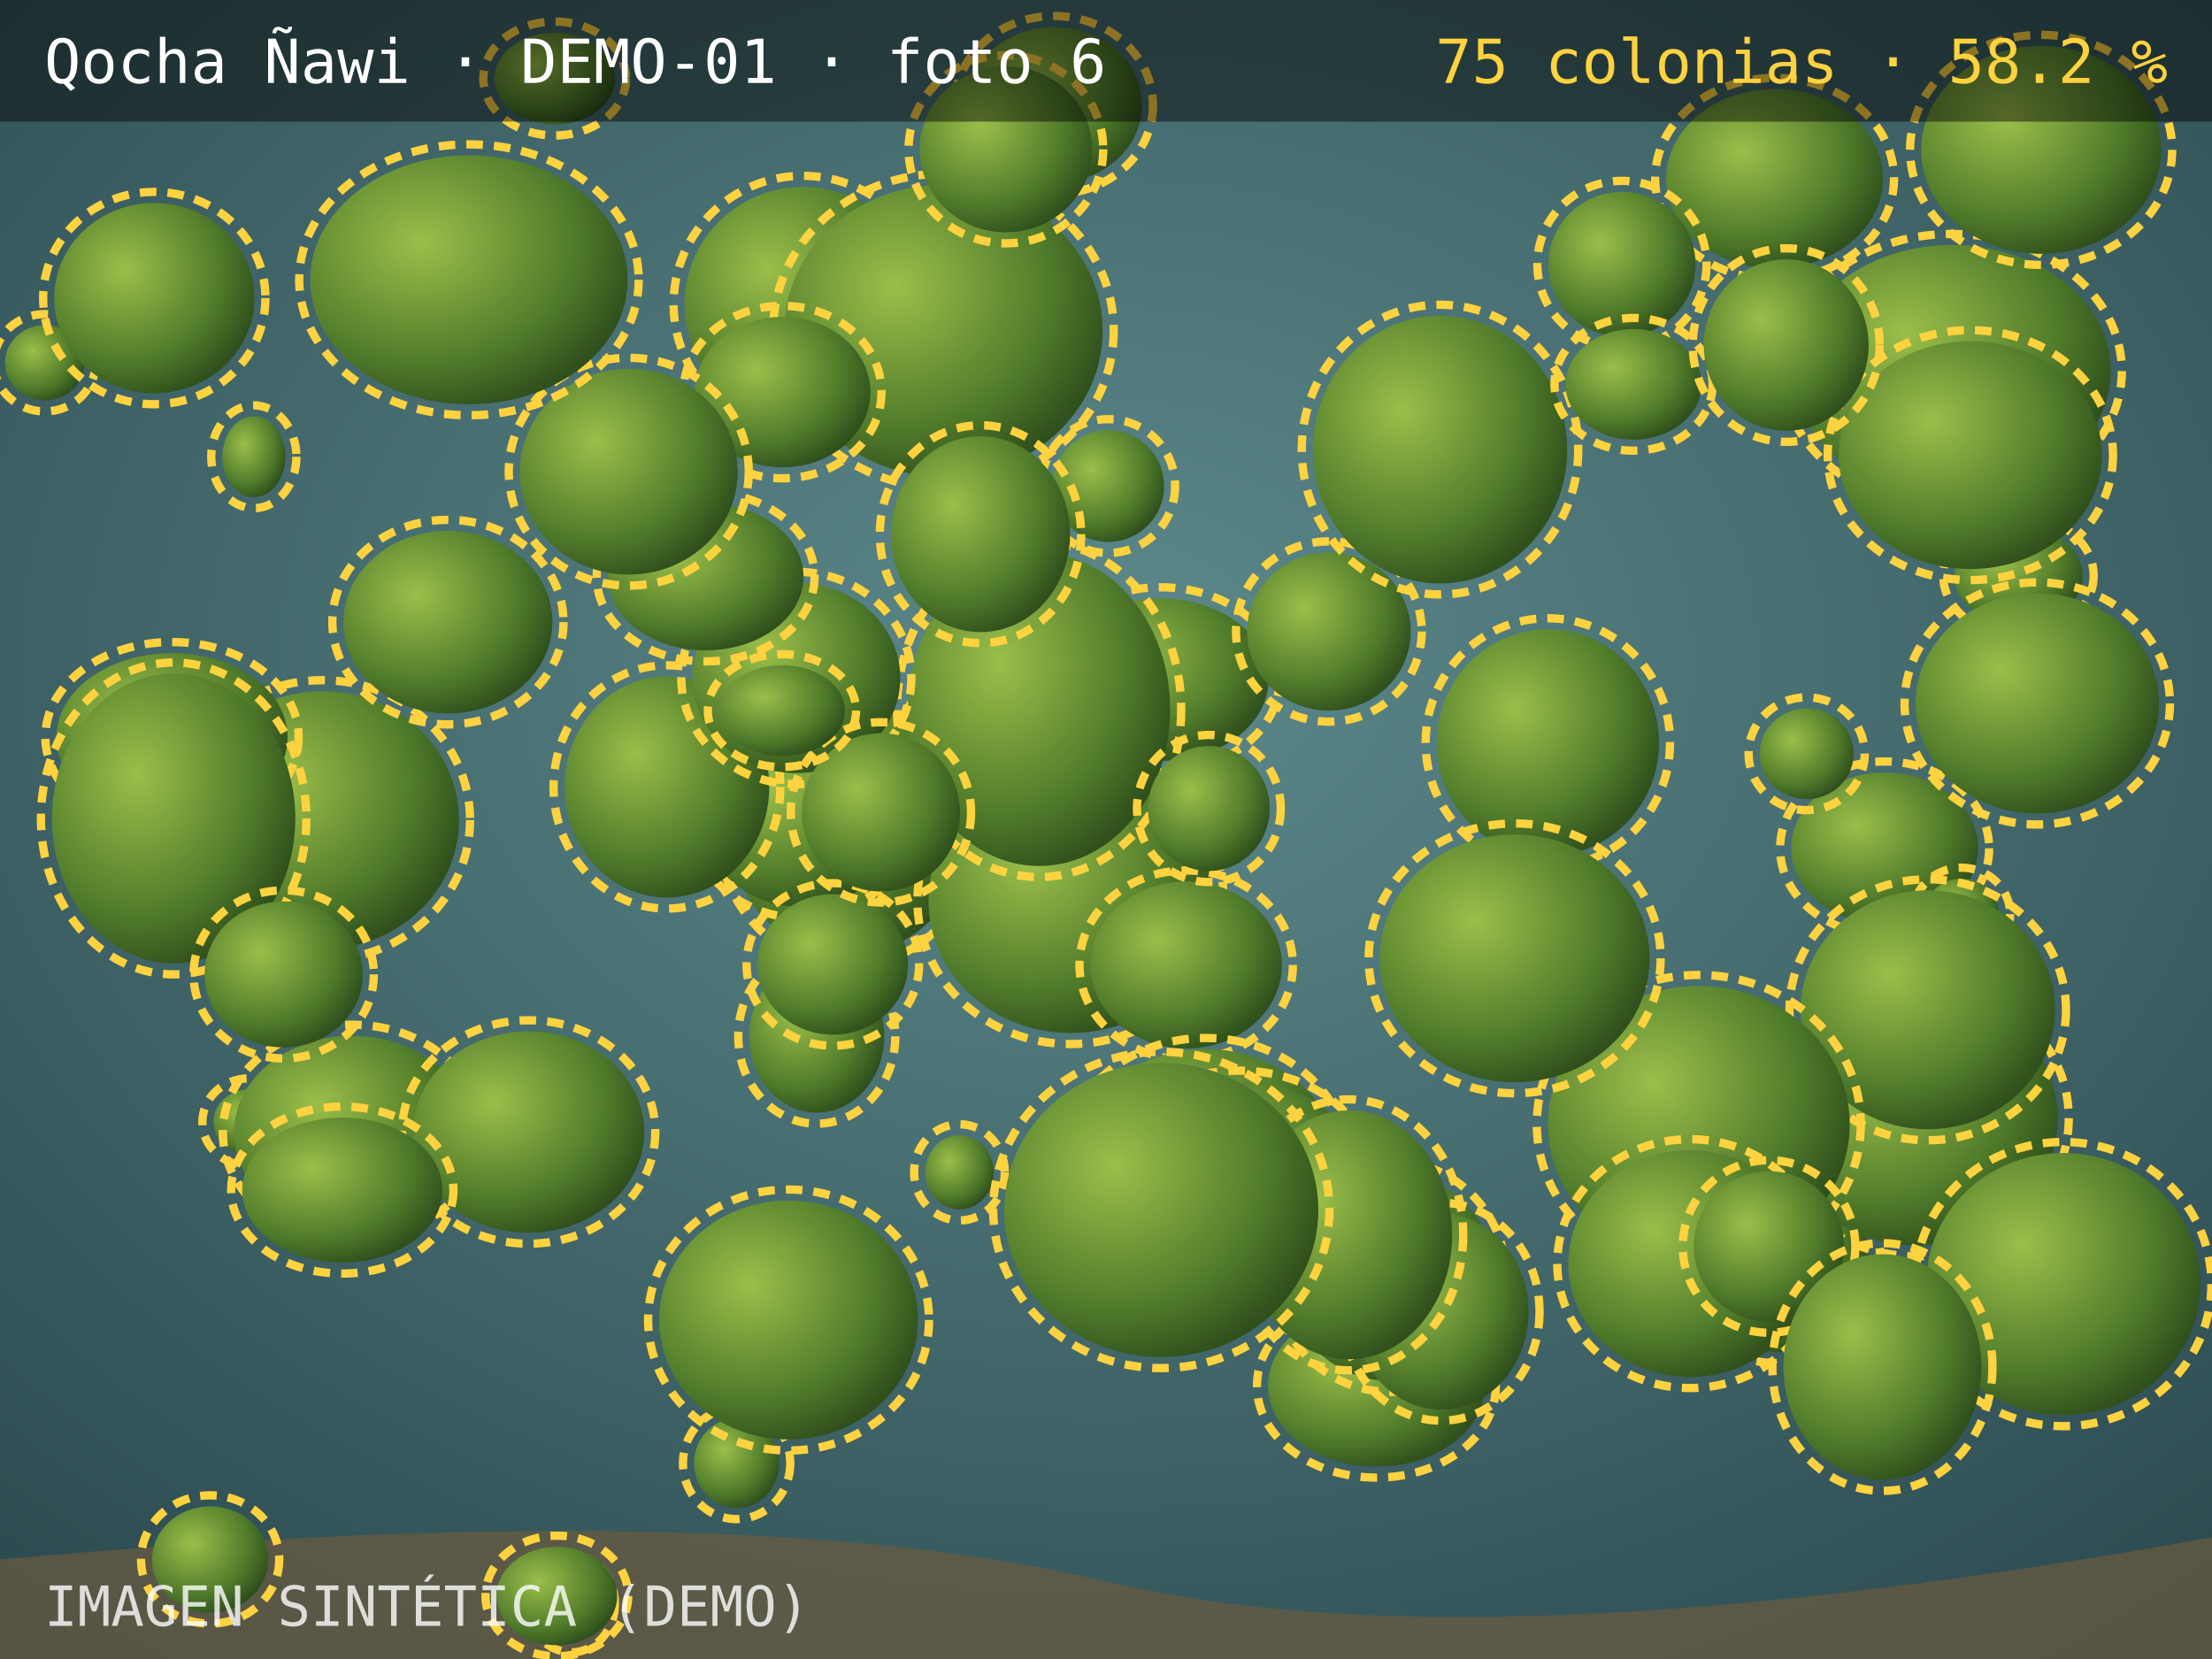
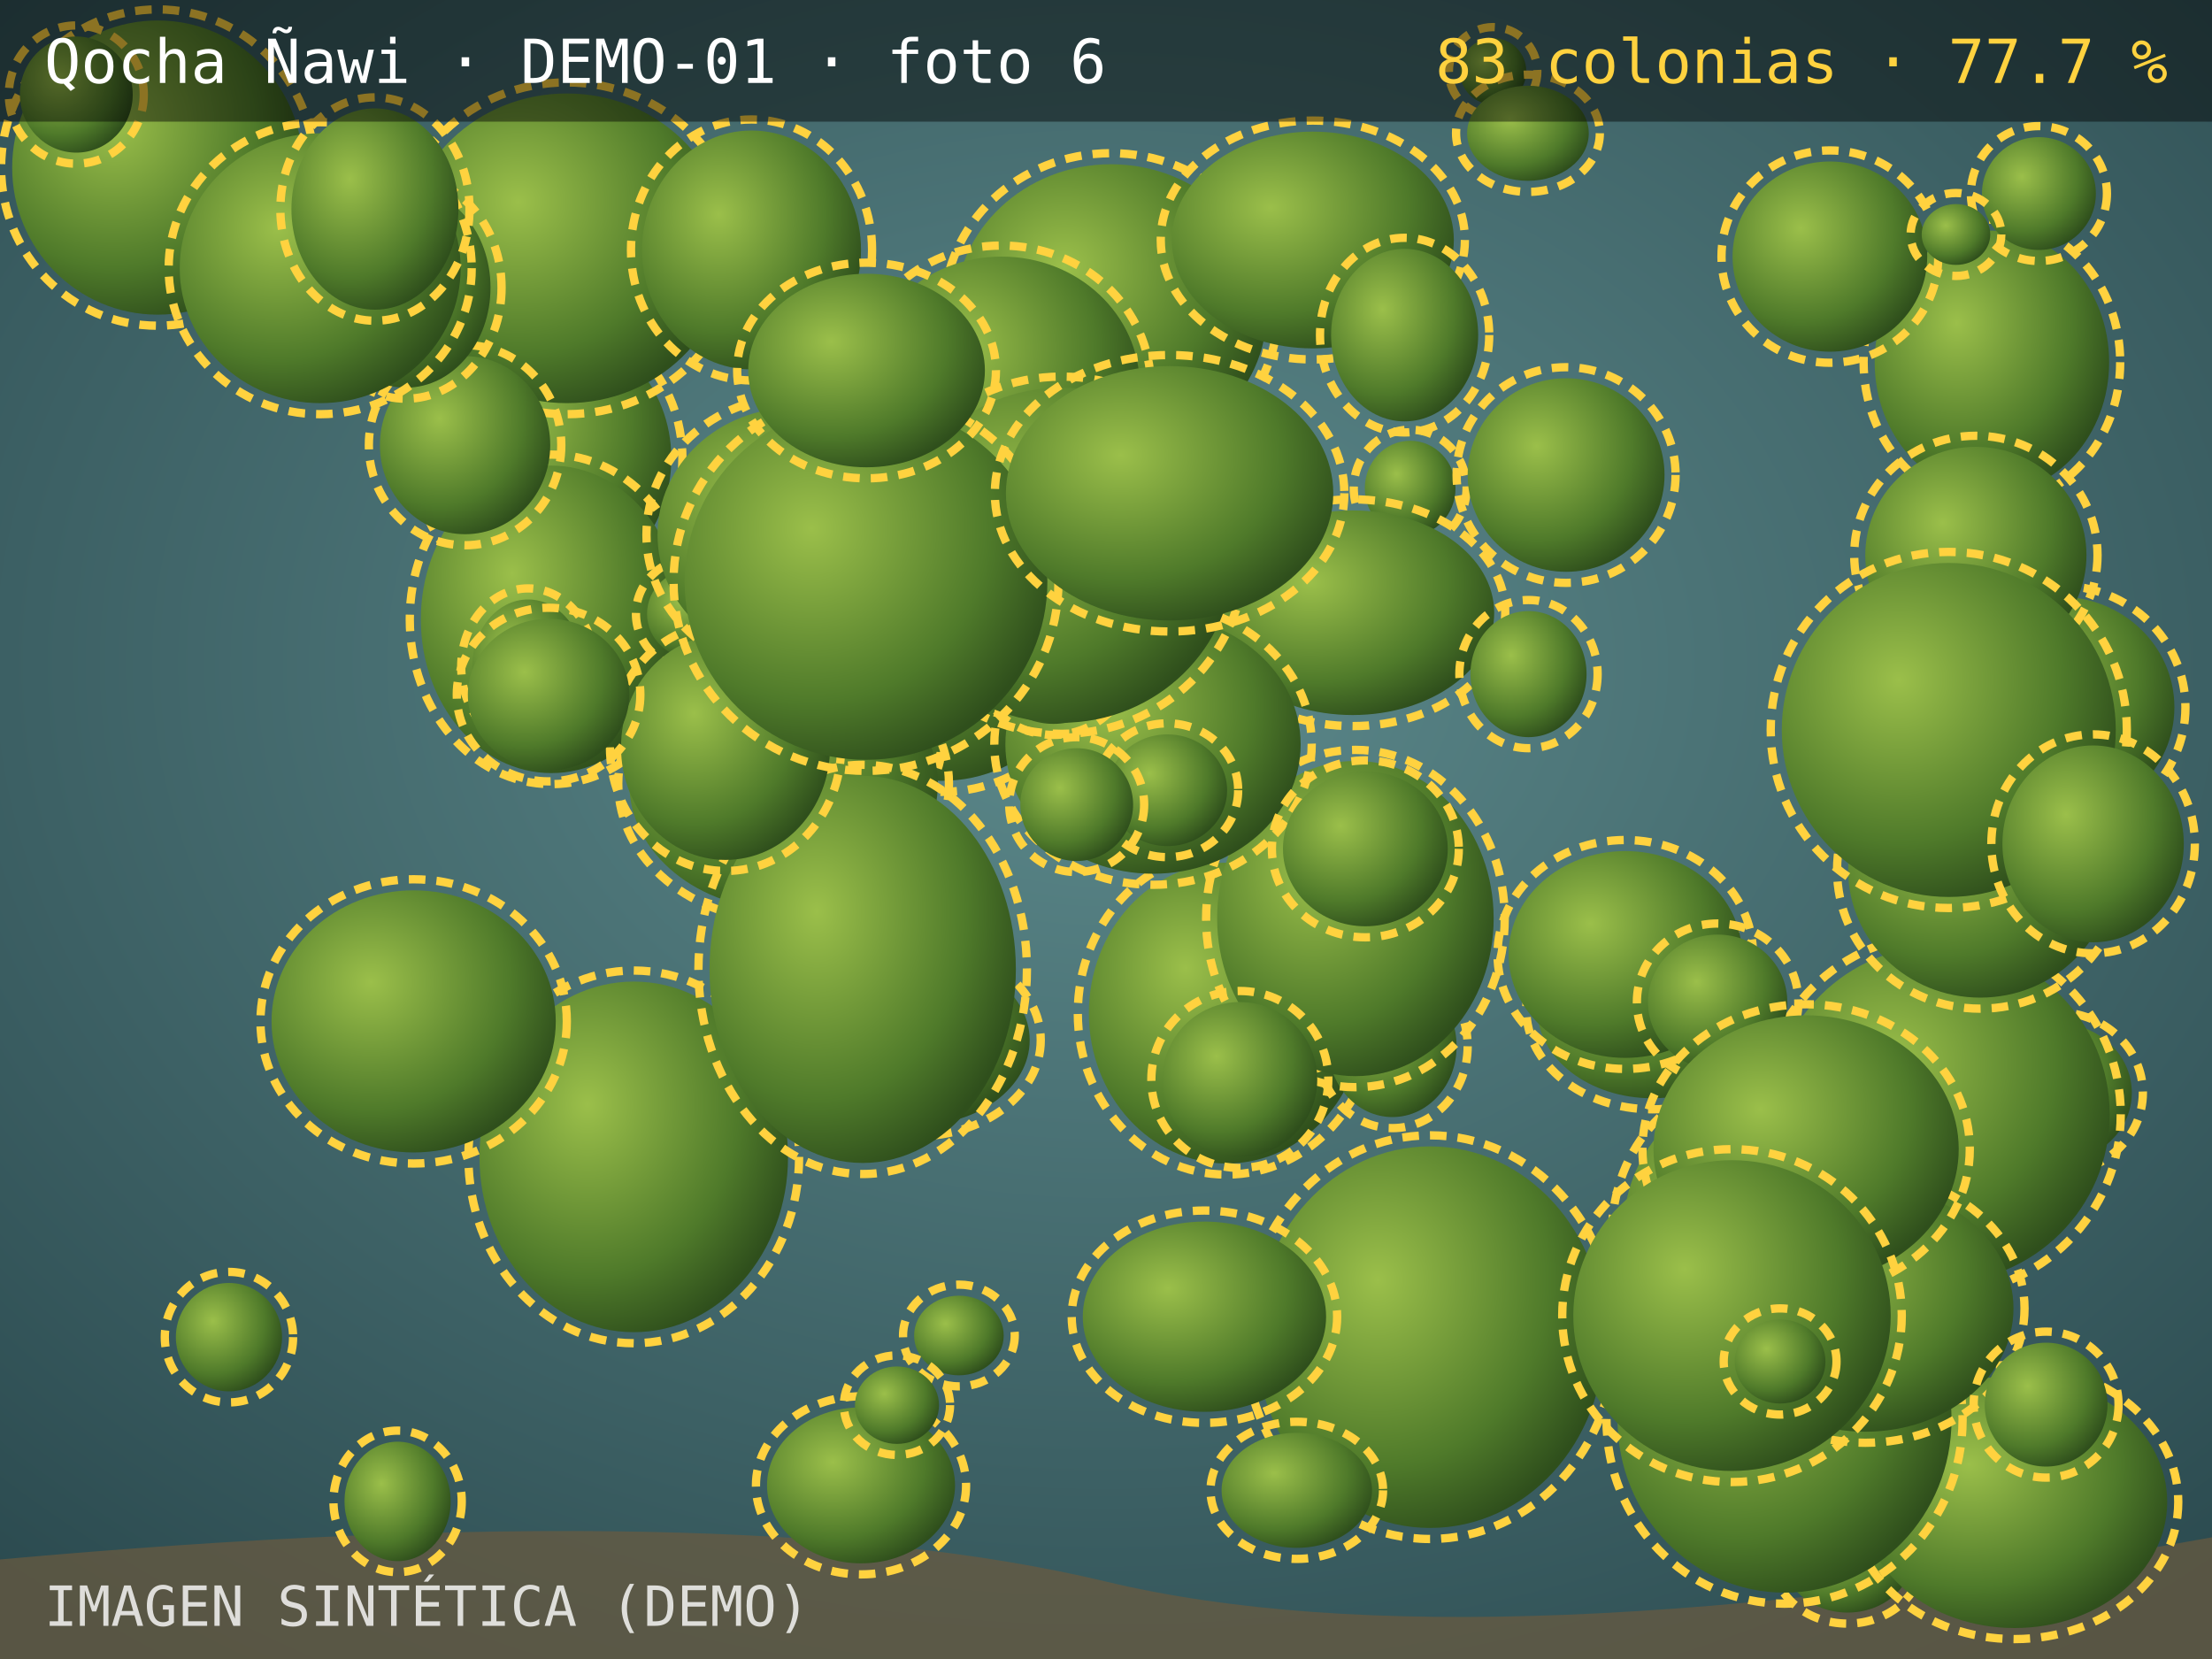
<svg xmlns="http://www.w3.org/2000/svg" viewBox="0 0 400 300">
  <defs>
    <radialGradient id="w" cx="50%" cy="40%" r="75%">
      <stop offset="0" stop-color="#5d8a8c" />
      <stop offset="1" stop-color="#2b4a4f" />
    </radialGradient>
    <radialGradient id="c" cx="35%" cy="35%" r="70%">
      <stop offset="0" stop-color="#9bbf4a" />
      <stop offset=".7" stop-color="#4f7a2a" />
      <stop offset="1" stop-color="#2f4f1c" />
    </radialGradient>
  </defs>
  <rect width="400" height="300" fill="url(#w)" />
  <path d="M0 282 Q 133.333 270 200 286 T 400 278 V 300 H 0 Z" fill="#6b5a3e" opacity=".7" />
  <g>
-     <ellipse cx="58.3" cy="148.3" rx="24.7" ry="23.3" fill="url(#c)" />
-     <ellipse cx="58.3" cy="148.3" rx="26.7" ry="25.3" fill="none" stroke="#ffd23f" stroke-width="1.5" stroke-dasharray="3 2" />
-   </g>
-   <g>
-     <ellipse cx="209.9" cy="122.9" rx="19.5" ry="14.7" fill="url(#c)" />
-     <ellipse cx="209.9" cy="122.9" rx="21.5" ry="16.7" fill="none" stroke="#ffd23f" stroke-width="1.5" stroke-dasharray="3 2" />
-   </g>
-   <g>
-     <ellipse cx="200.4" cy="87.9" rx="10.1" ry="10.1" fill="url(#c)" />
-     <ellipse cx="200.4" cy="87.9" rx="12.1" ry="12.1" fill="none" stroke="#ffd23f" stroke-width="1.5" stroke-dasharray="3 2" />
-   </g>
-   <g>
-     <ellipse cx="31.1" cy="133.3" rx="20.9" ry="15.2" fill="url(#c)" />
-     <ellipse cx="31.1" cy="133.3" rx="22.9" ry="17.2" fill="none" stroke="#ffd23f" stroke-width="1.5" stroke-dasharray="3 2" />
-   </g>
-   <g>
-     <ellipse cx="153.4" cy="149.8" rx="21.6" ry="22.9" fill="url(#c)" />
-     <ellipse cx="153.4" cy="149.8" rx="23.6" ry="24.9" fill="none" stroke="#ffd23f" stroke-width="1.5" stroke-dasharray="3 2" />
-   </g>
-   <g>
-     <ellipse cx="353" cy="67.1" rx="28.7" ry="22.8" fill="url(#c)" />
-     <ellipse cx="353" cy="67.1" rx="30.7" ry="24.8" fill="none" stroke="#ffd23f" stroke-width="1.5" stroke-dasharray="3 2" />
-   </g>
-   <g>
-     <ellipse cx="144.9" cy="147.3" rx="18.2" ry="16.7" fill="url(#c)" />
-     <ellipse cx="144.9" cy="147.3" rx="20.2" ry="18.7" fill="none" stroke="#ffd23f" stroke-width="1.5" stroke-dasharray="3 2" />
-   </g>
-   <g>
-     <ellipse cx="193.6" cy="162.9" rx="25.7" ry="23.9" fill="url(#c)" />
-     <ellipse cx="193.6" cy="162.9" rx="27.7" ry="25.9" fill="none" stroke="#ffd23f" stroke-width="1.5" stroke-dasharray="3 2" />
-   </g>
-   <g>
-     <ellipse cx="321.3" cy="227.9" rx="16.7" ry="16.6" fill="url(#c)" />
-     <ellipse cx="321.3" cy="227.9" rx="18.7" ry="18.6" fill="none" stroke="#ffd23f" stroke-width="1.5" stroke-dasharray="3 2" />
-   </g>
-   <g>
-     <ellipse cx="145.2" cy="55" rx="21.4" ry="21.2" fill="url(#c)" />
-     <ellipse cx="145.2" cy="55" rx="23.4" ry="23.2" fill="none" stroke="#ffd23f" stroke-width="1.5" stroke-dasharray="3 2" />
-   </g>
-   <g>
-     <ellipse cx="348.9" cy="181.2" rx="12.3" ry="14.1" fill="url(#c)" />
-     <ellipse cx="348.9" cy="181.2" rx="14.3" ry="16.1" fill="none" stroke="#ffd23f" stroke-width="1.5" stroke-dasharray="3 2" />
-   </g>
-   <g>
-     <ellipse cx="320.9" cy="32.3" rx="19.6" ry="16.2" fill="url(#c)" />
-     <ellipse cx="320.9" cy="32.3" rx="21.6" ry="18.2" fill="none" stroke="#ffd23f" stroke-width="1.5" stroke-dasharray="3 2" />
-   </g>
-   <g>
-     <ellipse cx="365" cy="104.1" rx="11.6" ry="8.9" fill="url(#c)" />
-     <ellipse cx="365" cy="104.1" rx="13.6" ry="10.9" fill="none" stroke="#ffd23f" stroke-width="1.5" stroke-dasharray="3 2" />
-   </g>
-   <g>
-     <ellipse cx="187.9" cy="128.3" rx="23.7" ry="28.3" fill="url(#c)" />
-     <ellipse cx="187.9" cy="128.3" rx="25.7" ry="30.3" fill="none" stroke="#ffd23f" stroke-width="1.5" stroke-dasharray="3 2" />
-   </g>
-   <g>
-     <ellipse cx="214.5" cy="174.5" rx="17.3" ry="15.1" fill="url(#c)" />
-     <ellipse cx="214.5" cy="174.5" rx="19.3" ry="17.1" fill="none" stroke="#ffd23f" stroke-width="1.5" stroke-dasharray="3 2" />
-   </g>
-   <g>
-     <ellipse cx="346.7" cy="202.2" rx="25.4" ry="23" fill="url(#c)" />
-     <ellipse cx="346.7" cy="202.2" rx="27.4" ry="25" fill="none" stroke="#ffd23f" stroke-width="1.5" stroke-dasharray="3 2" />
-   </g>
-   <g>
-     <ellipse cx="81" cy="112.5" rx="18.9" ry="16.5" fill="url(#c)" />
-     <ellipse cx="81" cy="112.5" rx="20.9" ry="18.5" fill="none" stroke="#ffd23f" stroke-width="1.5" stroke-dasharray="3 2" />
-   </g>
-   <g>
-     <ellipse cx="45" cy="202.9" rx="6.4" ry="5.9" fill="url(#c)" />
-     <ellipse cx="45" cy="202.9" rx="8.4" ry="7.9" fill="none" stroke="#ffd23f" stroke-width="1.5" stroke-dasharray="3 2" />
-   </g>
-   <g>
-     <ellipse cx="240.3" cy="114.2" rx="14.8" ry="14.3" fill="url(#c)" />
-     <ellipse cx="240.3" cy="114.2" rx="16.8" ry="16.3" fill="none" stroke="#ffd23f" stroke-width="1.5" stroke-dasharray="3 2" />
-   </g>
-   <g>
-     <ellipse cx="275.6" cy="173.4" rx="9.7" ry="8.7" fill="url(#c)" />
-     <ellipse cx="275.6" cy="173.4" rx="11.7" ry="10.7" fill="none" stroke="#ffd23f" stroke-width="1.5" stroke-dasharray="3 2" />
-   </g>
-   <g>
-     <ellipse cx="45.9" cy="82.6" rx="5.7" ry="7.3" fill="url(#c)" />
-     <ellipse cx="45.9" cy="82.6" rx="7.7" ry="9.3" fill="none" stroke="#ffd23f" stroke-width="1.5" stroke-dasharray="3 2" />
-   </g>
-   <g>
-     <ellipse cx="218.6" cy="146.2" rx="11" ry="11.3" fill="url(#c)" />
-     <ellipse cx="218.6" cy="146.2" rx="13" ry="13.3" fill="none" stroke="#ffd23f" stroke-width="1.5" stroke-dasharray="3 2" />
-   </g>
-   <g>
-     <ellipse cx="173.5" cy="212" rx="6.2" ry="6.7" fill="url(#c)" />
-     <ellipse cx="173.5" cy="212" rx="8.2" ry="8.7" fill="none" stroke="#ffd23f" stroke-width="1.5" stroke-dasharray="3 2" />
-   </g>
-   <g>
-     <ellipse cx="279.9" cy="134.3" rx="20.1" ry="20.5" fill="url(#c)" />
-     <ellipse cx="279.9" cy="134.3" rx="22.1" ry="22.5" fill="none" stroke="#ffd23f" stroke-width="1.5" stroke-dasharray="3 2" />
-   </g>
-   <g>
-     <ellipse cx="218" cy="210.8" rx="24.1" ry="21.1" fill="url(#c)" />
-     <ellipse cx="218" cy="210.8" rx="26.1" ry="23.1" fill="none" stroke="#ffd23f" stroke-width="1.5" stroke-dasharray="3 2" />
-   </g>
-   <g>
-     <ellipse cx="103.3" cy="290" rx="5.9" ry="6.8" fill="url(#c)" />
-     <ellipse cx="103.3" cy="290" rx="7.9" ry="8.8" fill="none" stroke="#ffd23f" stroke-width="1.5" stroke-dasharray="3 2" />
-   </g>
-   <g>
-     <ellipse cx="133.2" cy="264.6" rx="7.7" ry="8.1" fill="url(#c)" />
-     <ellipse cx="133.2" cy="264.6" rx="9.7" ry="10.1" fill="none" stroke="#ffd23f" stroke-width="1.5" stroke-dasharray="3 2" />
-   </g>
-   <g>
-     <ellipse cx="63.7" cy="204.8" rx="21.4" ry="17.5" fill="url(#c)" />
-     <ellipse cx="63.7" cy="204.8" rx="23.4" ry="19.5" fill="none" stroke="#ffd23f" stroke-width="1.5" stroke-dasharray="3 2" />
-   </g>
-   <g>
-     <ellipse cx="340.8" cy="153.4" rx="16.9" ry="13.7" fill="url(#c)" />
-     <ellipse cx="340.8" cy="153.4" rx="18.9" ry="15.7" fill="none" stroke="#ffd23f" stroke-width="1.5" stroke-dasharray="3 2" />
-   </g>
-   <g>
-     <ellipse cx="293.3" cy="47.8" rx="13.3" ry="13.1" fill="url(#c)" />
-     <ellipse cx="293.3" cy="47.8" rx="15.3" ry="15.1" fill="none" stroke="#ffd23f" stroke-width="1.5" stroke-dasharray="3 2" />
-   </g>
-   <g>
-     <ellipse cx="354.7" cy="165.3" rx="6.8" ry="6.4" fill="url(#c)" />
-     <ellipse cx="354.7" cy="165.3" rx="8.8" ry="8.4" fill="none" stroke="#ffd23f" stroke-width="1.5" stroke-dasharray="3 2" />
-   </g>
-   <g>
-     <ellipse cx="95.6" cy="204.7" rx="20.9" ry="18.2" fill="url(#c)" />
-     <ellipse cx="95.6" cy="204.7" rx="22.9" ry="20.2" fill="none" stroke="#ffd23f" stroke-width="1.5" stroke-dasharray="3 2" />
-   </g>
-   <g>
-     <ellipse cx="348.6" cy="182.6" rx="23" ry="21.6" fill="url(#c)" />
-     <ellipse cx="348.6" cy="182.6" rx="25" ry="23.6" fill="none" stroke="#ffd23f" stroke-width="1.5" stroke-dasharray="3 2" />
-   </g>
-   <g>
-     <ellipse cx="142.6" cy="238.7" rx="23.4" ry="21.6" fill="url(#c)" />
-     <ellipse cx="142.6" cy="238.7" rx="25.4" ry="23.6" fill="none" stroke="#ffd23f" stroke-width="1.5" stroke-dasharray="3 2" />
-   </g>
-   <g>
-     <ellipse cx="8.1" cy="65.6" rx="7.2" ry="6.8" fill="url(#c)" />
-     <ellipse cx="8.1" cy="65.6" rx="9.2" ry="8.8" fill="none" stroke="#ffd23f" stroke-width="1.5" stroke-dasharray="3 2" />
-   </g>
-   <g>
-     <ellipse cx="31.4" cy="148" rx="22" ry="26.2" fill="url(#c)" />
-     <ellipse cx="31.4" cy="148" rx="24" ry="28.2" fill="none" stroke="#ffd23f" stroke-width="1.5" stroke-dasharray="3 2" />
-   </g>
-   <g>
-     <ellipse cx="369.1" cy="27.1" rx="21.7" ry="18.8" fill="url(#c)" />
-     <ellipse cx="369.1" cy="27.1" rx="23.7" ry="20.8" fill="none" stroke="#ffd23f" stroke-width="1.5" stroke-dasharray="3 2" />
-   </g>
-   <g>
-     <ellipse cx="27.9" cy="53.9" rx="18.1" ry="17.2" fill="url(#c)" />
-     <ellipse cx="27.9" cy="53.9" rx="20.1" ry="19.2" fill="none" stroke="#ffd23f" stroke-width="1.5" stroke-dasharray="3 2" />
-   </g>
-   <g>
-     <ellipse cx="120.6" cy="142.3" rx="18.5" ry="20" fill="url(#c)" />
-     <ellipse cx="120.6" cy="142.3" rx="20.5" ry="22" fill="none" stroke="#ffd23f" stroke-width="1.5" stroke-dasharray="3 2" />
-   </g>
-   <g>
-     <ellipse cx="170.6" cy="59.8" rx="28.8" ry="26.4" fill="url(#c)" />
-     <ellipse cx="170.6" cy="59.8" rx="30.8" ry="28.4" fill="none" stroke="#ffd23f" stroke-width="1.5" stroke-dasharray="3 2" />
-   </g>
-   <g>
-     <ellipse cx="147.7" cy="187.4" rx="12.2" ry="13.8" fill="url(#c)" />
-     <ellipse cx="147.7" cy="187.4" rx="14.2" ry="15.8" fill="none" stroke="#ffd23f" stroke-width="1.5" stroke-dasharray="3 2" />
-   </g>
-   <g>
-     <ellipse cx="144" cy="122.6" rx="18.8" ry="17.2" fill="url(#c)" />
-     <ellipse cx="144" cy="122.6" rx="20.8" ry="19.2" fill="none" stroke="#ffd23f" stroke-width="1.5" stroke-dasharray="3 2" />
-   </g>
-   <g>
-     <ellipse cx="127.6" cy="104.3" rx="17.7" ry="13.3" fill="url(#c)" />
-     <ellipse cx="127.6" cy="104.3" rx="19.7" ry="15.3" fill="none" stroke="#ffd23f" stroke-width="1.5" stroke-dasharray="3 2" />
-   </g>
-   <g>
-     <ellipse cx="307.2" cy="203.3" rx="27.3" ry="25" fill="url(#c)" />
-     <ellipse cx="307.2" cy="203.3" rx="29.3" ry="27" fill="none" stroke="#ffd23f" stroke-width="1.5" stroke-dasharray="3 2" />
-   </g>
-   <g>
-     <ellipse cx="61.9" cy="215.2" rx="18.1" ry="13.1" fill="url(#c)" />
-     <ellipse cx="61.9" cy="215.2" rx="20.1" ry="15.1" fill="none" stroke="#ffd23f" stroke-width="1.5" stroke-dasharray="3 2" />
-   </g>
-   <g>
-     <ellipse cx="248.9" cy="250.6" rx="19.6" ry="14.6" fill="url(#c)" />
-     <ellipse cx="248.9" cy="250.6" rx="21.6" ry="16.6" fill="none" stroke="#ffd23f" stroke-width="1.5" stroke-dasharray="3 2" />
-   </g>
-   <g>
-     <ellipse cx="141.5" cy="70.9" rx="15.9" ry="13.6" fill="url(#c)" />
-     <ellipse cx="141.5" cy="70.9" rx="17.9" ry="15.6" fill="none" stroke="#ffd23f" stroke-width="1.5" stroke-dasharray="3 2" />
-   </g>
-   <g>
-     <ellipse cx="368.4" cy="127.2" rx="22" ry="19.9" fill="url(#c)" />
-     <ellipse cx="368.4" cy="127.2" rx="24" ry="21.9" fill="none" stroke="#ffd23f" stroke-width="1.5" stroke-dasharray="3 2" />
-   </g>
-   <g>
-     <ellipse cx="113.7" cy="85.3" rx="19.7" ry="18.6" fill="url(#c)" />
-     <ellipse cx="113.7" cy="85.3" rx="21.7" ry="20.6" fill="none" stroke="#ffd23f" stroke-width="1.5" stroke-dasharray="3 2" />
-   </g>
-   <g>
-     <ellipse cx="260.4" cy="81.3" rx="23" ry="24.2" fill="url(#c)" />
-     <ellipse cx="260.4" cy="81.3" rx="25" ry="26.2" fill="none" stroke="#ffd23f" stroke-width="1.5" stroke-dasharray="3 2" />
-   </g>
-   <g>
-     <ellipse cx="251.4" cy="230.8" rx="18.9" ry="18.9" fill="url(#c)" />
-     <ellipse cx="251.4" cy="230.8" rx="20.9" ry="20.9" fill="none" stroke="#ffd23f" stroke-width="1.5" stroke-dasharray="3 2" />
-   </g>
-   <g>
-     <ellipse cx="305.6" cy="228.5" rx="22" ry="20.5" fill="url(#c)" />
-     <ellipse cx="305.6" cy="228.5" rx="24" ry="22.5" fill="none" stroke="#ffd23f" stroke-width="1.5" stroke-dasharray="3 2" />
-   </g>
-   <g>
-     <ellipse cx="373.1" cy="232.2" rx="24.8" ry="23.7" fill="url(#c)" />
-     <ellipse cx="373.1" cy="232.2" rx="26.8" ry="25.7" fill="none" stroke="#ffd23f" stroke-width="1.5" stroke-dasharray="3 2" />
-   </g>
-   <g>
-     <ellipse cx="224" cy="211.1" rx="21.4" ry="15.5" fill="url(#c)" />
-     <ellipse cx="224" cy="211.1" rx="23.4" ry="17.5" fill="none" stroke="#ffd23f" stroke-width="1.5" stroke-dasharray="3 2" />
-   </g>
-   <g>
-     <ellipse cx="177.3" cy="96.6" rx="16.2" ry="17.7" fill="url(#c)" />
-     <ellipse cx="177.3" cy="96.6" rx="18.2" ry="19.7" fill="none" stroke="#ffd23f" stroke-width="1.5" stroke-dasharray="3 2" />
-   </g>
-   <g>
-     <ellipse cx="260.6" cy="237.2" rx="15.8" ry="17.7" fill="url(#c)" />
-     <ellipse cx="260.6" cy="237.2" rx="17.8" ry="19.7" fill="none" stroke="#ffd23f" stroke-width="1.5" stroke-dasharray="3 2" />
-   </g>
-   <g>
-     <ellipse cx="273.9" cy="173.3" rx="24.4" ry="22.4" fill="url(#c)" />
-     <ellipse cx="273.9" cy="173.3" rx="26.4" ry="24.4" fill="none" stroke="#ffd23f" stroke-width="1.5" stroke-dasharray="3 2" />
-   </g>
-   <g>
-     <ellipse cx="100.7" cy="288.6" rx="10.9" ry="8.9" fill="url(#c)" />
-     <ellipse cx="100.7" cy="288.6" rx="12.9" ry="10.9" fill="none" stroke="#ffd23f" stroke-width="1.5" stroke-dasharray="3 2" />
-   </g>
-   <g>
-     <ellipse cx="295.4" cy="69.5" rx="12.3" ry="10" fill="url(#c)" />
-     <ellipse cx="295.4" cy="69.5" rx="14.3" ry="12" fill="none" stroke="#ffd23f" stroke-width="1.5" stroke-dasharray="3 2" />
-   </g>
-   <g>
-     <ellipse cx="190.6" cy="19" rx="15.9" ry="14.1" fill="url(#c)" />
-     <ellipse cx="190.6" cy="19" rx="17.9" ry="16.1" fill="none" stroke="#ffd23f" stroke-width="1.5" stroke-dasharray="3 2" />
-   </g>
-   <g>
-     <ellipse cx="181.9" cy="27" rx="15.6" ry="15" fill="url(#c)" />
-     <ellipse cx="181.9" cy="27" rx="17.6" ry="17" fill="none" stroke="#ffd23f" stroke-width="1.5" stroke-dasharray="3 2" />
-   </g>
-   <g>
-     <ellipse cx="150.6" cy="174.4" rx="13.6" ry="12.7" fill="url(#c)" />
-     <ellipse cx="150.6" cy="174.4" rx="15.6" ry="14.7" fill="none" stroke="#ffd23f" stroke-width="1.5" stroke-dasharray="3 2" />
-   </g>
-   <g>
-     <ellipse cx="84.8" cy="50.6" rx="28.7" ry="22.5" fill="url(#c)" />
-     <ellipse cx="84.8" cy="50.6" rx="30.7" ry="24.5" fill="none" stroke="#ffd23f" stroke-width="1.5" stroke-dasharray="3 2" />
-   </g>
-   <g>
-     <ellipse cx="319.9" cy="225.4" rx="13.6" ry="13.6" fill="url(#c)" />
-     <ellipse cx="319.9" cy="225.4" rx="15.6" ry="15.6" fill="none" stroke="#ffd23f" stroke-width="1.5" stroke-dasharray="3 2" />
-   </g>
-   <g>
-     <ellipse cx="38" cy="282" rx="10.5" ry="9.6" fill="url(#c)" />
-     <ellipse cx="38" cy="282" rx="12.5" ry="11.6" fill="none" stroke="#ffd23f" stroke-width="1.5" stroke-dasharray="3 2" />
-   </g>
-   <g>
-     <ellipse cx="340.4" cy="247.2" rx="17.9" ry="20.4" fill="url(#c)" />
-     <ellipse cx="340.4" cy="247.2" rx="19.9" ry="22.4" fill="none" stroke="#ffd23f" stroke-width="1.5" stroke-dasharray="3 2" />
-   </g>
-   <g>
-     <ellipse cx="356.3" cy="82.3" rx="23.8" ry="20.6" fill="url(#c)" />
-     <ellipse cx="356.3" cy="82.3" rx="25.8" ry="22.6" fill="none" stroke="#ffd23f" stroke-width="1.5" stroke-dasharray="3 2" />
-   </g>
-   <g>
-     <ellipse cx="159.3" cy="146.9" rx="14.3" ry="14.3" fill="url(#c)" />
-     <ellipse cx="159.3" cy="146.9" rx="16.3" ry="16.3" fill="none" stroke="#ffd23f" stroke-width="1.5" stroke-dasharray="3 2" />
-   </g>
-   <g>
-     <ellipse cx="323" cy="62.4" rx="14.9" ry="15.5" fill="url(#c)" />
-     <ellipse cx="323" cy="62.4" rx="16.9" ry="17.5" fill="none" stroke="#ffd23f" stroke-width="1.5" stroke-dasharray="3 2" />
-   </g>
-   <g>
-     <ellipse cx="326.7" cy="136.3" rx="8.5" ry="8.2" fill="url(#c)" />
-     <ellipse cx="326.7" cy="136.3" rx="10.5" ry="10.2" fill="none" stroke="#ffd23f" stroke-width="1.5" stroke-dasharray="3 2" />
-   </g>
-   <g>
-     <ellipse cx="243.9" cy="223.3" rx="18.7" ry="22.5" fill="url(#c)" />
-     <ellipse cx="243.9" cy="223.3" rx="20.7" ry="24.5" fill="none" stroke="#ffd23f" stroke-width="1.5" stroke-dasharray="3 2" />
-   </g>
-   <g>
-     <ellipse cx="141.4" cy="128.5" rx="11.4" ry="8.2" fill="url(#c)" />
-     <ellipse cx="141.4" cy="128.5" rx="13.4" ry="10.2" fill="none" stroke="#ffd23f" stroke-width="1.5" stroke-dasharray="3 2" />
-   </g>
-   <g>
-     <ellipse cx="100.3" cy="14.2" rx="10.9" ry="8.3" fill="url(#c)" />
-     <ellipse cx="100.3" cy="14.2" rx="12.9" ry="10.3" fill="none" stroke="#ffd23f" stroke-width="1.5" stroke-dasharray="3 2" />
-   </g>
-   <g>
-     <ellipse cx="51.3" cy="176.2" rx="14.3" ry="13.2" fill="url(#c)" />
-     <ellipse cx="51.3" cy="176.2" rx="16.3" ry="15.2" fill="none" stroke="#ffd23f" stroke-width="1.5" stroke-dasharray="3 2" />
-   </g>
-   <g>
-     <ellipse cx="210" cy="218.8" rx="28.4" ry="26.6" fill="url(#c)" />
-     <ellipse cx="210" cy="218.8" rx="30.4" ry="28.6" fill="none" stroke="#ffd23f" stroke-width="1.5" stroke-dasharray="3 2" />
+     <ellipse cx="270" cy="12.9" rx="6" ry="6" fill="url(#c)" />
+     <ellipse cx="270" cy="12.9" rx="8" ry="8" fill="none" stroke="#ffd23f" stroke-width="1.5" stroke-dasharray="3 2" />
+   </g>
+   <g>
+     <ellipse cx="255" cy="88.3" rx="8.2" ry="8.6" fill="url(#c)" />
+     <ellipse cx="255" cy="88.3" rx="10.2" ry="10.6" fill="none" stroke="#ffd23f" stroke-width="1.5" stroke-dasharray="3 2" />
+   </g>
+   <g>
+     <ellipse cx="372.4" cy="127.9" rx="20.8" ry="20" fill="url(#c)" />
+     <ellipse cx="372.4" cy="127.9" rx="22.8" ry="22" fill="none" stroke="#ffd23f" stroke-width="1.5" stroke-dasharray="3 2" />
+   </g>
+   <g>
+     <ellipse cx="133.3" cy="110.8" rx="8.3" ry="10" fill="url(#c)" />
+     <ellipse cx="133.3" cy="110.8" rx="10.3" ry="12" fill="none" stroke="#ffd23f" stroke-width="1.5" stroke-dasharray="3 2" />
+   </g>
+   <g>
+     <ellipse cx="244.6" cy="110.8" rx="25.6" ry="18.5" fill="url(#c)" />
+     <ellipse cx="244.6" cy="110.8" rx="27.6" ry="20.5" fill="none" stroke="#ffd23f" stroke-width="1.5" stroke-dasharray="3 2" />
+   </g>
+   <g>
+     <ellipse cx="196" cy="97.5" rx="18.7" ry="14.2" fill="url(#c)" />
+     <ellipse cx="196" cy="97.5" rx="20.7" ry="16.2" fill="none" stroke="#ffd23f" stroke-width="1.5" stroke-dasharray="3 2" />
+   </g>
+   <g>
+     <ellipse cx="337.2" cy="232.2" rx="16.4" ry="15.2" fill="url(#c)" />
+     <ellipse cx="337.2" cy="232.2" rx="18.4" ry="17.2" fill="none" stroke="#ffd23f" stroke-width="1.5" stroke-dasharray="3 2" />
+   </g>
+   <g>
+     <ellipse cx="200.9" cy="56.2" rx="28.2" ry="26.5" fill="url(#c)" />
+     <ellipse cx="200.9" cy="56.2" rx="30.2" ry="28.5" fill="none" stroke="#ffd23f" stroke-width="1.5" stroke-dasharray="3 2" />
+   </g>
+   <g>
+     <ellipse cx="221.8" cy="183.2" rx="24.9" ry="27.2" fill="url(#c)" />
+     <ellipse cx="221.8" cy="183.2" rx="26.9" ry="29.2" fill="none" stroke="#ffd23f" stroke-width="1.5" stroke-dasharray="3 2" />
+   </g>
+   <g>
+     <ellipse cx="170.3" cy="112.1" rx="27.7" ry="29.1" fill="url(#c)" />
+     <ellipse cx="170.3" cy="112.1" rx="29.7" ry="31.1" fill="none" stroke="#ffd23f" stroke-width="1.5" stroke-dasharray="3 2" />
+   </g>
+   <g>
+     <ellipse cx="334.1" cy="282" rx="11.5" ry="9.6" fill="url(#c)" />
+     <ellipse cx="334.1" cy="282" rx="13.5" ry="11.6" fill="none" stroke="#ffd23f" stroke-width="1.5" stroke-dasharray="3 2" />
+   </g>
+   <g>
+     <ellipse cx="283.2" cy="85.9" rx="17.8" ry="17.5" fill="url(#c)" />
+     <ellipse cx="283.2" cy="85.9" rx="19.8" ry="19.5" fill="none" stroke="#ffd23f" stroke-width="1.5" stroke-dasharray="3 2" />
+   </g>
+   <g>
+     <ellipse cx="371.8" cy="197.6" rx="13.7" ry="12.6" fill="url(#c)" />
+     <ellipse cx="371.8" cy="197.6" rx="15.7" ry="14.6" fill="none" stroke="#ffd23f" stroke-width="1.5" stroke-dasharray="3 2" />
+   </g>
+   <g>
+     <ellipse cx="251.8" cy="189.2" rx="11.6" ry="12.8" fill="url(#c)" />
+     <ellipse cx="251.8" cy="189.2" rx="13.6" ry="14.8" fill="none" stroke="#ffd23f" stroke-width="1.5" stroke-dasharray="3 2" />
+   </g>
+   <g>
+     <ellipse cx="317.3" cy="223" rx="23.8" ry="26.1" fill="url(#c)" />
+     <ellipse cx="317.3" cy="223" rx="25.8" ry="28.1" fill="none" stroke="#ffd23f" stroke-width="1.5" stroke-dasharray="3 2" />
+   </g>
+   <g>
+     <ellipse cx="364.3" cy="271.6" rx="27.6" ry="22.8" fill="url(#c)" />
+     <ellipse cx="364.3" cy="271.6" rx="29.6" ry="24.8" fill="none" stroke="#ffd23f" stroke-width="1.5" stroke-dasharray="3 2" />
+   </g>
+   <g>
+     <ellipse cx="245.1" cy="166.1" rx="25" ry="28.5" fill="url(#c)" />
+     <ellipse cx="245.1" cy="166.1" rx="27" ry="30.5" fill="none" stroke="#ffd23f" stroke-width="1.5" stroke-dasharray="3 2" />
+   </g>
+   <g>
+     <ellipse cx="208.5" cy="134.6" rx="26.7" ry="23.4" fill="url(#c)" />
+     <ellipse cx="208.5" cy="134.6" rx="28.7" ry="25.4" fill="none" stroke="#ffd23f" stroke-width="1.5" stroke-dasharray="3 2" />
+   </g>
+   <g>
+     <ellipse cx="224.2" cy="195.2" rx="14" ry="14" fill="url(#c)" />
+     <ellipse cx="224.2" cy="195.2" rx="16" ry="16" fill="none" stroke="#ffd23f" stroke-width="1.5" stroke-dasharray="3 2" />
+   </g>
+   <g>
+     <ellipse cx="350.9" cy="201.5" rx="30.6" ry="30.5" fill="url(#c)" />
+     <ellipse cx="350.9" cy="201.5" rx="32.6" ry="32.5" fill="none" stroke="#ffd23f" stroke-width="1.5" stroke-dasharray="3 2" />
+   </g>
+   <g>
+     <ellipse cx="99.3" cy="82.9" rx="22.1" ry="23.8" fill="url(#c)" />
+     <ellipse cx="99.3" cy="82.9" rx="24.1" ry="25.8" fill="none" stroke="#ffd23f" stroke-width="1.5" stroke-dasharray="3 2" />
+   </g>
+   <g>
+     <ellipse cx="114.6" cy="209.2" rx="27.9" ry="31.7" fill="url(#c)" />
+     <ellipse cx="114.6" cy="209.2" rx="29.9" ry="33.7" fill="none" stroke="#ffd23f" stroke-width="1.5" stroke-dasharray="3 2" />
+   </g>
+   <g>
+     <ellipse cx="211.1" cy="142.9" rx="10.8" ry="10.1" fill="url(#c)" />
+     <ellipse cx="211.1" cy="142.9" rx="12.8" ry="12.1" fill="none" stroke="#ffd23f" stroke-width="1.5" stroke-dasharray="3 2" />
+   </g>
+   <g>
+     <ellipse cx="162.5" cy="136" rx="5.6" ry="6.2" fill="url(#c)" />
+     <ellipse cx="162.5" cy="136" rx="7.6" ry="8.2" fill="none" stroke="#ffd23f" stroke-width="1.5" stroke-dasharray="3 2" />
+   </g>
+   <g>
+     <ellipse cx="177.2" cy="111.9" rx="7" ry="6.1" fill="url(#c)" />
+     <ellipse cx="177.2" cy="111.9" rx="9" ry="8.1" fill="none" stroke="#ffd23f" stroke-width="1.5" stroke-dasharray="3 2" />
+   </g>
+   <g>
+     <ellipse cx="360.2" cy="65.5" rx="21.2" ry="23.8" fill="url(#c)" />
+     <ellipse cx="360.2" cy="65.5" rx="23.2" ry="25.8" fill="none" stroke="#ffd23f" stroke-width="1.5" stroke-dasharray="3 2" />
+   </g>
+   <g>
+     <ellipse cx="173.4" cy="241.5" rx="8.1" ry="7.2" fill="url(#c)" />
+     <ellipse cx="173.4" cy="241.5" rx="10.1" ry="9.2" fill="none" stroke="#ffd23f" stroke-width="1.5" stroke-dasharray="3 2" />
+   </g>
+   <g>
+     <ellipse cx="102.5" cy="44.9" rx="29.3" ry="28" fill="url(#c)" />
+     <ellipse cx="102.5" cy="44.9" rx="31.3" ry="30" fill="none" stroke="#ffd23f" stroke-width="1.5" stroke-dasharray="3 2" />
+   </g>
+   <g>
+     <ellipse cx="258.6" cy="241.8" rx="31.5" ry="34.5" fill="url(#c)" />
+     <ellipse cx="258.6" cy="241.8" rx="33.5" ry="36.5" fill="none" stroke="#ffd23f" stroke-width="1.5" stroke-dasharray="3 2" />
+   </g>
+   <g>
+     <ellipse cx="322.7" cy="256.7" rx="30.2" ry="31.3" fill="url(#c)" />
+     <ellipse cx="322.7" cy="256.7" rx="32.2" ry="33.3" fill="none" stroke="#ffd23f" stroke-width="1.5" stroke-dasharray="3 2" />
+   </g>
+   <g>
+     <ellipse cx="190.5" cy="119.6" rx="12" ry="11.3" fill="url(#c)" />
+     <ellipse cx="190.5" cy="119.6" rx="14" ry="13.3" fill="none" stroke="#ffd23f" stroke-width="1.5" stroke-dasharray="3 2" />
+   </g>
+   <g>
+     <ellipse cx="217.8" cy="238.1" rx="22" ry="17.2" fill="url(#c)" />
+     <ellipse cx="217.8" cy="238.1" rx="24" ry="19.2" fill="none" stroke="#ffd23f" stroke-width="1.5" stroke-dasharray="3 2" />
+   </g>
+   <g>
+     <ellipse cx="41.4" cy="241.8" rx="9.6" ry="9.8" fill="url(#c)" />
+     <ellipse cx="41.4" cy="241.8" rx="11.6" ry="11.8" fill="none" stroke="#ffd23f" stroke-width="1.5" stroke-dasharray="3 2" />
+   </g>
+   <g>
+     <ellipse cx="298.8" cy="182.5" rx="20.8" ry="16.1" fill="url(#c)" />
+     <ellipse cx="298.8" cy="182.5" rx="22.8" ry="18.1" fill="none" stroke="#ffd23f" stroke-width="1.5" stroke-dasharray="3 2" />
+   </g>
+   <g>
+     <ellipse cx="99.7" cy="112" rx="23.6" ry="27.8" fill="url(#c)" />
+     <ellipse cx="99.7" cy="112" rx="25.6" ry="29.8" fill="none" stroke="#ffd23f" stroke-width="1.5" stroke-dasharray="3 2" />
+   </g>
+   <g>
+     <ellipse cx="84.1" cy="80.5" rx="15.4" ry="16.1" fill="url(#c)" />
+     <ellipse cx="84.1" cy="80.5" rx="17.4" ry="18.1" fill="none" stroke="#ffd23f" stroke-width="1.5" stroke-dasharray="3 2" />
+   </g>
+   <g>
+     <ellipse cx="138.6" cy="35.9" rx="6.1" ry="7" fill="url(#c)" />
+     <ellipse cx="138.6" cy="35.9" rx="8.1" ry="9" fill="none" stroke="#ffd23f" stroke-width="1.5" stroke-dasharray="3 2" />
+   </g>
+   <g>
+     <ellipse cx="358.1" cy="157.3" rx="23.9" ry="23.1" fill="url(#c)" />
+     <ellipse cx="358.1" cy="157.3" rx="25.9" ry="25.1" fill="none" stroke="#ffd23f" stroke-width="1.5" stroke-dasharray="3 2" />
+   </g>
+   <g>
+     <ellipse cx="337.3" cy="236.6" rx="26.8" ry="22.3" fill="url(#c)" />
+     <ellipse cx="337.3" cy="236.6" rx="28.8" ry="24.3" fill="none" stroke="#ffd23f" stroke-width="1.5" stroke-dasharray="3 2" />
+   </g>
+   <g>
+     <ellipse cx="28.5" cy="30.3" rx="26.3" ry="26.6" fill="url(#c)" />
+     <ellipse cx="28.5" cy="30.3" rx="28.3" ry="28.6" fill="none" stroke="#ffd23f" stroke-width="1.5" stroke-dasharray="3 2" />
+   </g>
+   <g>
+     <ellipse cx="368.7" cy="35" rx="10.3" ry="10.2" fill="url(#c)" />
+     <ellipse cx="368.7" cy="35" rx="12.3" ry="12.2" fill="none" stroke="#ffd23f" stroke-width="1.5" stroke-dasharray="3 2" />
+   </g>
+   <g>
+     <ellipse cx="234.5" cy="269.5" rx="13.6" ry="10.4" fill="url(#c)" />
+     <ellipse cx="234.5" cy="269.5" rx="15.6" ry="12.4" fill="none" stroke="#ffd23f" stroke-width="1.5" stroke-dasharray="3 2" />
+   </g>
+   <g>
+     <ellipse cx="246.9" cy="153.5" rx="14.9" ry="14" fill="url(#c)" />
+     <ellipse cx="246.9" cy="153.5" rx="16.9" ry="16" fill="none" stroke="#ffd23f" stroke-width="1.5" stroke-dasharray="3 2" />
+   </g>
+   <g>
+     <ellipse cx="165.6" cy="188.1" rx="20.6" ry="15.4" fill="url(#c)" />
+     <ellipse cx="165.6" cy="188.1" rx="22.6" ry="17.4" fill="none" stroke="#ffd23f" stroke-width="1.5" stroke-dasharray="3 2" />
+   </g>
+   <g>
+     <ellipse cx="141.7" cy="141.7" rx="27.9" ry="22.8" fill="url(#c)" />
+     <ellipse cx="141.7" cy="141.7" rx="29.9" ry="24.8" fill="none" stroke="#ffd23f" stroke-width="1.5" stroke-dasharray="3 2" />
+   </g>
+   <g>
+     <ellipse cx="290.9" cy="167.9" rx="10.2" ry="10.2" fill="url(#c)" />
+     <ellipse cx="290.9" cy="167.9" rx="12.2" ry="12.2" fill="none" stroke="#ffd23f" stroke-width="1.5" stroke-dasharray="3 2" />
+   </g>
+   <g>
+     <ellipse cx="276.3" cy="24.1" rx="11" ry="8.6" fill="url(#c)" />
+     <ellipse cx="276.3" cy="24.1" rx="13" ry="10.6" fill="none" stroke="#ffd23f" stroke-width="1.5" stroke-dasharray="3 2" />
+   </g>
+   <g>
+     <ellipse cx="370" cy="254" rx="11.1" ry="11.2" fill="url(#c)" />
+     <ellipse cx="370" cy="254" rx="13.1" ry="13.2" fill="none" stroke="#ffd23f" stroke-width="1.5" stroke-dasharray="3 2" />
+   </g>
+   <g>
+     <ellipse cx="293.9" cy="172.6" rx="21.1" ry="18.7" fill="url(#c)" />
+     <ellipse cx="293.9" cy="172.6" rx="23.1" ry="20.7" fill="none" stroke="#ffd23f" stroke-width="1.5" stroke-dasharray="3 2" />
+   </g>
+   <g>
+     <ellipse cx="73.4" cy="52" rx="15.3" ry="18.1" fill="url(#c)" />
+     <ellipse cx="73.4" cy="52" rx="17.3" ry="20.1" fill="none" stroke="#ffd23f" stroke-width="1.5" stroke-dasharray="3 2" />
+   </g>
+   <g>
+     <ellipse cx="125.7" cy="111" rx="8.7" ry="8.2" fill="url(#c)" />
+     <ellipse cx="125.7" cy="111" rx="10.7" ry="10.2" fill="none" stroke="#ffd23f" stroke-width="1.5" stroke-dasharray="3 2" />
+   </g>
+   <g>
+     <ellipse cx="13.8" cy="17.1" rx="10.2" ry="10.5" fill="url(#c)" />
+     <ellipse cx="13.8" cy="17.1" rx="12.2" ry="12.5" fill="none" stroke="#ffd23f" stroke-width="1.5" stroke-dasharray="3 2" />
+   </g>
+   <g>
+     <ellipse cx="156" cy="175.3" rx="27.7" ry="35" fill="url(#c)" />
+     <ellipse cx="156" cy="175.3" rx="29.7" ry="37" fill="none" stroke="#ffd23f" stroke-width="1.5" stroke-dasharray="3 2" />
+   </g>
+   <g>
+     <ellipse cx="357.3" cy="100.4" rx="20" ry="19.6" fill="url(#c)" />
+     <ellipse cx="357.3" cy="100.4" rx="22" ry="21.6" fill="none" stroke="#ffd23f" stroke-width="1.5" stroke-dasharray="3 2" />
+   </g>
+   <g>
+     <ellipse cx="135.9" cy="45.2" rx="19.8" ry="21.6" fill="url(#c)" />
+     <ellipse cx="135.9" cy="45.2" rx="21.8" ry="23.6" fill="none" stroke="#ffd23f" stroke-width="1.5" stroke-dasharray="3 2" />
+   </g>
+   <g>
+     <ellipse cx="310.6" cy="181.2" rx="12.6" ry="12.2" fill="url(#c)" />
+     <ellipse cx="310.6" cy="181.2" rx="14.6" ry="14.2" fill="none" stroke="#ffd23f" stroke-width="1.5" stroke-dasharray="3 2" />
+   </g>
+   <g>
+     <ellipse cx="352.4" cy="132" rx="30.2" ry="30.2" fill="url(#c)" />
+     <ellipse cx="352.4" cy="132" rx="32.2" ry="32.2" fill="none" stroke="#ffd23f" stroke-width="1.5" stroke-dasharray="3 2" />
+   </g>
+   <g>
+     <ellipse cx="74.8" cy="184.7" rx="25.7" ry="23.7" fill="url(#c)" />
+     <ellipse cx="74.8" cy="184.7" rx="27.7" ry="25.7" fill="none" stroke="#ffd23f" stroke-width="1.5" stroke-dasharray="3 2" />
+   </g>
+   <g>
+     <ellipse cx="57.9" cy="48.5" rx="25.4" ry="24.4" fill="url(#c)" />
+     <ellipse cx="57.9" cy="48.5" rx="27.4" ry="26.4" fill="none" stroke="#ffd23f" stroke-width="1.5" stroke-dasharray="3 2" />
+   </g>
+   <g>
+     <ellipse cx="131.2" cy="135.1" rx="18.9" ry="20.4" fill="url(#c)" />
+     <ellipse cx="131.2" cy="135.1" rx="20.9" ry="22.4" fill="none" stroke="#ffd23f" stroke-width="1.5" stroke-dasharray="3 2" />
+   </g>
+   <g>
+     <ellipse cx="67.8" cy="37.8" rx="15.1" ry="18.2" fill="url(#c)" />
+     <ellipse cx="67.8" cy="37.8" rx="17.1" ry="20.2" fill="none" stroke="#ffd23f" stroke-width="1.5" stroke-dasharray="3 2" />
+   </g>
+   <g>
+     <ellipse cx="237.4" cy="43.4" rx="25.5" ry="19.6" fill="url(#c)" />
+     <ellipse cx="237.4" cy="43.4" rx="27.5" ry="21.6" fill="none" stroke="#ffd23f" stroke-width="1.5" stroke-dasharray="3 2" />
+   </g>
+   <g>
+     <ellipse cx="181.1" cy="69.8" rx="25" ry="23.4" fill="url(#c)" />
+     <ellipse cx="181.1" cy="69.8" rx="27" ry="25.4" fill="none" stroke="#ffd23f" stroke-width="1.5" stroke-dasharray="3 2" />
+   </g>
+   <g>
+     <ellipse cx="95.5" cy="120.6" rx="10.1" ry="12.2" fill="url(#c)" />
+     <ellipse cx="95.5" cy="120.6" rx="12.1" ry="14.2" fill="none" stroke="#ffd23f" stroke-width="1.5" stroke-dasharray="3 2" />
+   </g>
+   <g>
+     <ellipse cx="326.6" cy="207.8" rx="27.6" ry="24.2" fill="url(#c)" />
+     <ellipse cx="326.6" cy="207.8" rx="29.6" ry="26.2" fill="none" stroke="#ffd23f" stroke-width="1.5" stroke-dasharray="3 2" />
+   </g>
+   <g>
+     <ellipse cx="378.5" cy="152.6" rx="16.4" ry="17.8" fill="url(#c)" />
+     <ellipse cx="378.5" cy="152.6" rx="18.4" ry="19.8" fill="none" stroke="#ffd23f" stroke-width="1.5" stroke-dasharray="3 2" />
+   </g>
+   <g>
+     <ellipse cx="330.9" cy="46.4" rx="17.6" ry="17.2" fill="url(#c)" />
+     <ellipse cx="330.9" cy="46.4" rx="19.6" ry="19.2" fill="none" stroke="#ffd23f" stroke-width="1.5" stroke-dasharray="3 2" />
+   </g>
+   <g>
+     <ellipse cx="313.2" cy="237.9" rx="28.7" ry="28.1" fill="url(#c)" />
+     <ellipse cx="313.2" cy="237.9" rx="30.7" ry="30.1" fill="none" stroke="#ffd23f" stroke-width="1.5" stroke-dasharray="3 2" />
+   </g>
+   <g>
+     <ellipse cx="353.7" cy="42.4" rx="6.2" ry="5.5" fill="url(#c)" />
+     <ellipse cx="353.7" cy="42.4" rx="8.2" ry="7.5" fill="none" stroke="#ffd23f" stroke-width="1.5" stroke-dasharray="3 2" />
+   </g>
+   <g>
+     <ellipse cx="192" cy="100.4" rx="31.1" ry="30.3" fill="url(#c)" />
+     <ellipse cx="192" cy="100.4" rx="33.1" ry="32.3" fill="none" stroke="#ffd23f" stroke-width="1.5" stroke-dasharray="3 2" />
+   </g>
+   <g>
+     <ellipse cx="133" cy="94.3" rx="10.7" ry="8.6" fill="url(#c)" />
+     <ellipse cx="133" cy="94.3" rx="12.7" ry="10.6" fill="none" stroke="#ffd23f" stroke-width="1.5" stroke-dasharray="3 2" />
+   </g>
+   <g>
+     <ellipse cx="194.7" cy="145.5" rx="10.2" ry="10.2" fill="url(#c)" />
+     <ellipse cx="194.7" cy="145.5" rx="12.2" ry="12.2" fill="none" stroke="#ffd23f" stroke-width="1.5" stroke-dasharray="3 2" />
+   </g>
+   <g>
+     <ellipse cx="143.7" cy="96.7" rx="24.8" ry="23" fill="url(#c)" />
+     <ellipse cx="143.7" cy="96.7" rx="26.8" ry="25" fill="none" stroke="#ffd23f" stroke-width="1.5" stroke-dasharray="3 2" />
+   </g>
+   <g>
+     <ellipse cx="155.7" cy="268.6" rx="17" ry="14.1" fill="url(#c)" />
+     <ellipse cx="155.7" cy="268.6" rx="19" ry="16.1" fill="none" stroke="#ffd23f" stroke-width="1.5" stroke-dasharray="3 2" />
+   </g>
+   <g>
+     <ellipse cx="162.2" cy="254.1" rx="7.6" ry="7" fill="url(#c)" />
+     <ellipse cx="162.2" cy="254.1" rx="9.6" ry="9" fill="none" stroke="#ffd23f" stroke-width="1.5" stroke-dasharray="3 2" />
+   </g>
+   <g>
+     <ellipse cx="276.4" cy="121.9" rx="10.5" ry="11.4" fill="url(#c)" />
+     <ellipse cx="276.4" cy="121.9" rx="12.5" ry="13.4" fill="none" stroke="#ffd23f" stroke-width="1.5" stroke-dasharray="3 2" />
+   </g>
+   <g>
+     <ellipse cx="254" cy="60.6" rx="13.3" ry="15.6" fill="url(#c)" />
+     <ellipse cx="254" cy="60.6" rx="15.3" ry="17.6" fill="none" stroke="#ffd23f" stroke-width="1.5" stroke-dasharray="3 2" />
+   </g>
+   <g>
+     <ellipse cx="156.6" cy="105.2" rx="32.8" ry="32.2" fill="url(#c)" />
+     <ellipse cx="156.6" cy="105.2" rx="34.8" ry="34.2" fill="none" stroke="#ffd23f" stroke-width="1.5" stroke-dasharray="3 2" />
+   </g>
+   <g>
+     <ellipse cx="321.9" cy="246.2" rx="8.2" ry="7.6" fill="url(#c)" />
+     <ellipse cx="321.9" cy="246.2" rx="10.2" ry="9.6" fill="none" stroke="#ffd23f" stroke-width="1.5" stroke-dasharray="3 2" />
+   </g>
+   <g>
+     <ellipse cx="71.9" cy="271.5" rx="9.6" ry="10.8" fill="url(#c)" />
+     <ellipse cx="71.9" cy="271.5" rx="11.6" ry="12.8" fill="none" stroke="#ffd23f" stroke-width="1.5" stroke-dasharray="3 2" />
+   </g>
+   <g>
+     <ellipse cx="99.2" cy="125.6" rx="14.6" ry="13.7" fill="url(#c)" />
+     <ellipse cx="99.2" cy="125.6" rx="16.6" ry="15.7" fill="none" stroke="#ffd23f" stroke-width="1.5" stroke-dasharray="3 2" />
+   </g>
+   <g>
+     <ellipse cx="156.7" cy="67" rx="21.4" ry="17.5" fill="url(#c)" />
+     <ellipse cx="156.7" cy="67" rx="23.4" ry="19.5" fill="none" stroke="#ffd23f" stroke-width="1.5" stroke-dasharray="3 2" />
+   </g>
+   <g>
+     <ellipse cx="211.5" cy="89.2" rx="29.6" ry="23" fill="url(#c)" />
+     <ellipse cx="211.5" cy="89.2" rx="31.6" ry="25" fill="none" stroke="#ffd23f" stroke-width="1.5" stroke-dasharray="3 2" />
  </g>
  <rect x="0" y="0" width="400" height="22" fill="#000" opacity=".45" />
  <text x="8" y="15" font-family="monospace" font-size="11" fill="#fff">Qocha Ñawi · DEMO-01 · foto 6</text>
-   <text x="392" y="15" font-family="monospace" font-size="11" fill="#ffd23f" text-anchor="end">75 colonias · 58.2 %</text>
+   <text x="392" y="15" font-family="monospace" font-size="11" fill="#ffd23f" text-anchor="end">83 colonias · 77.7 %</text>
  <text x="8" y="294" font-family="monospace" font-size="10" fill="#fff" opacity=".8">IMAGEN SINTÉTICA (DEMO)</text>
</svg>
